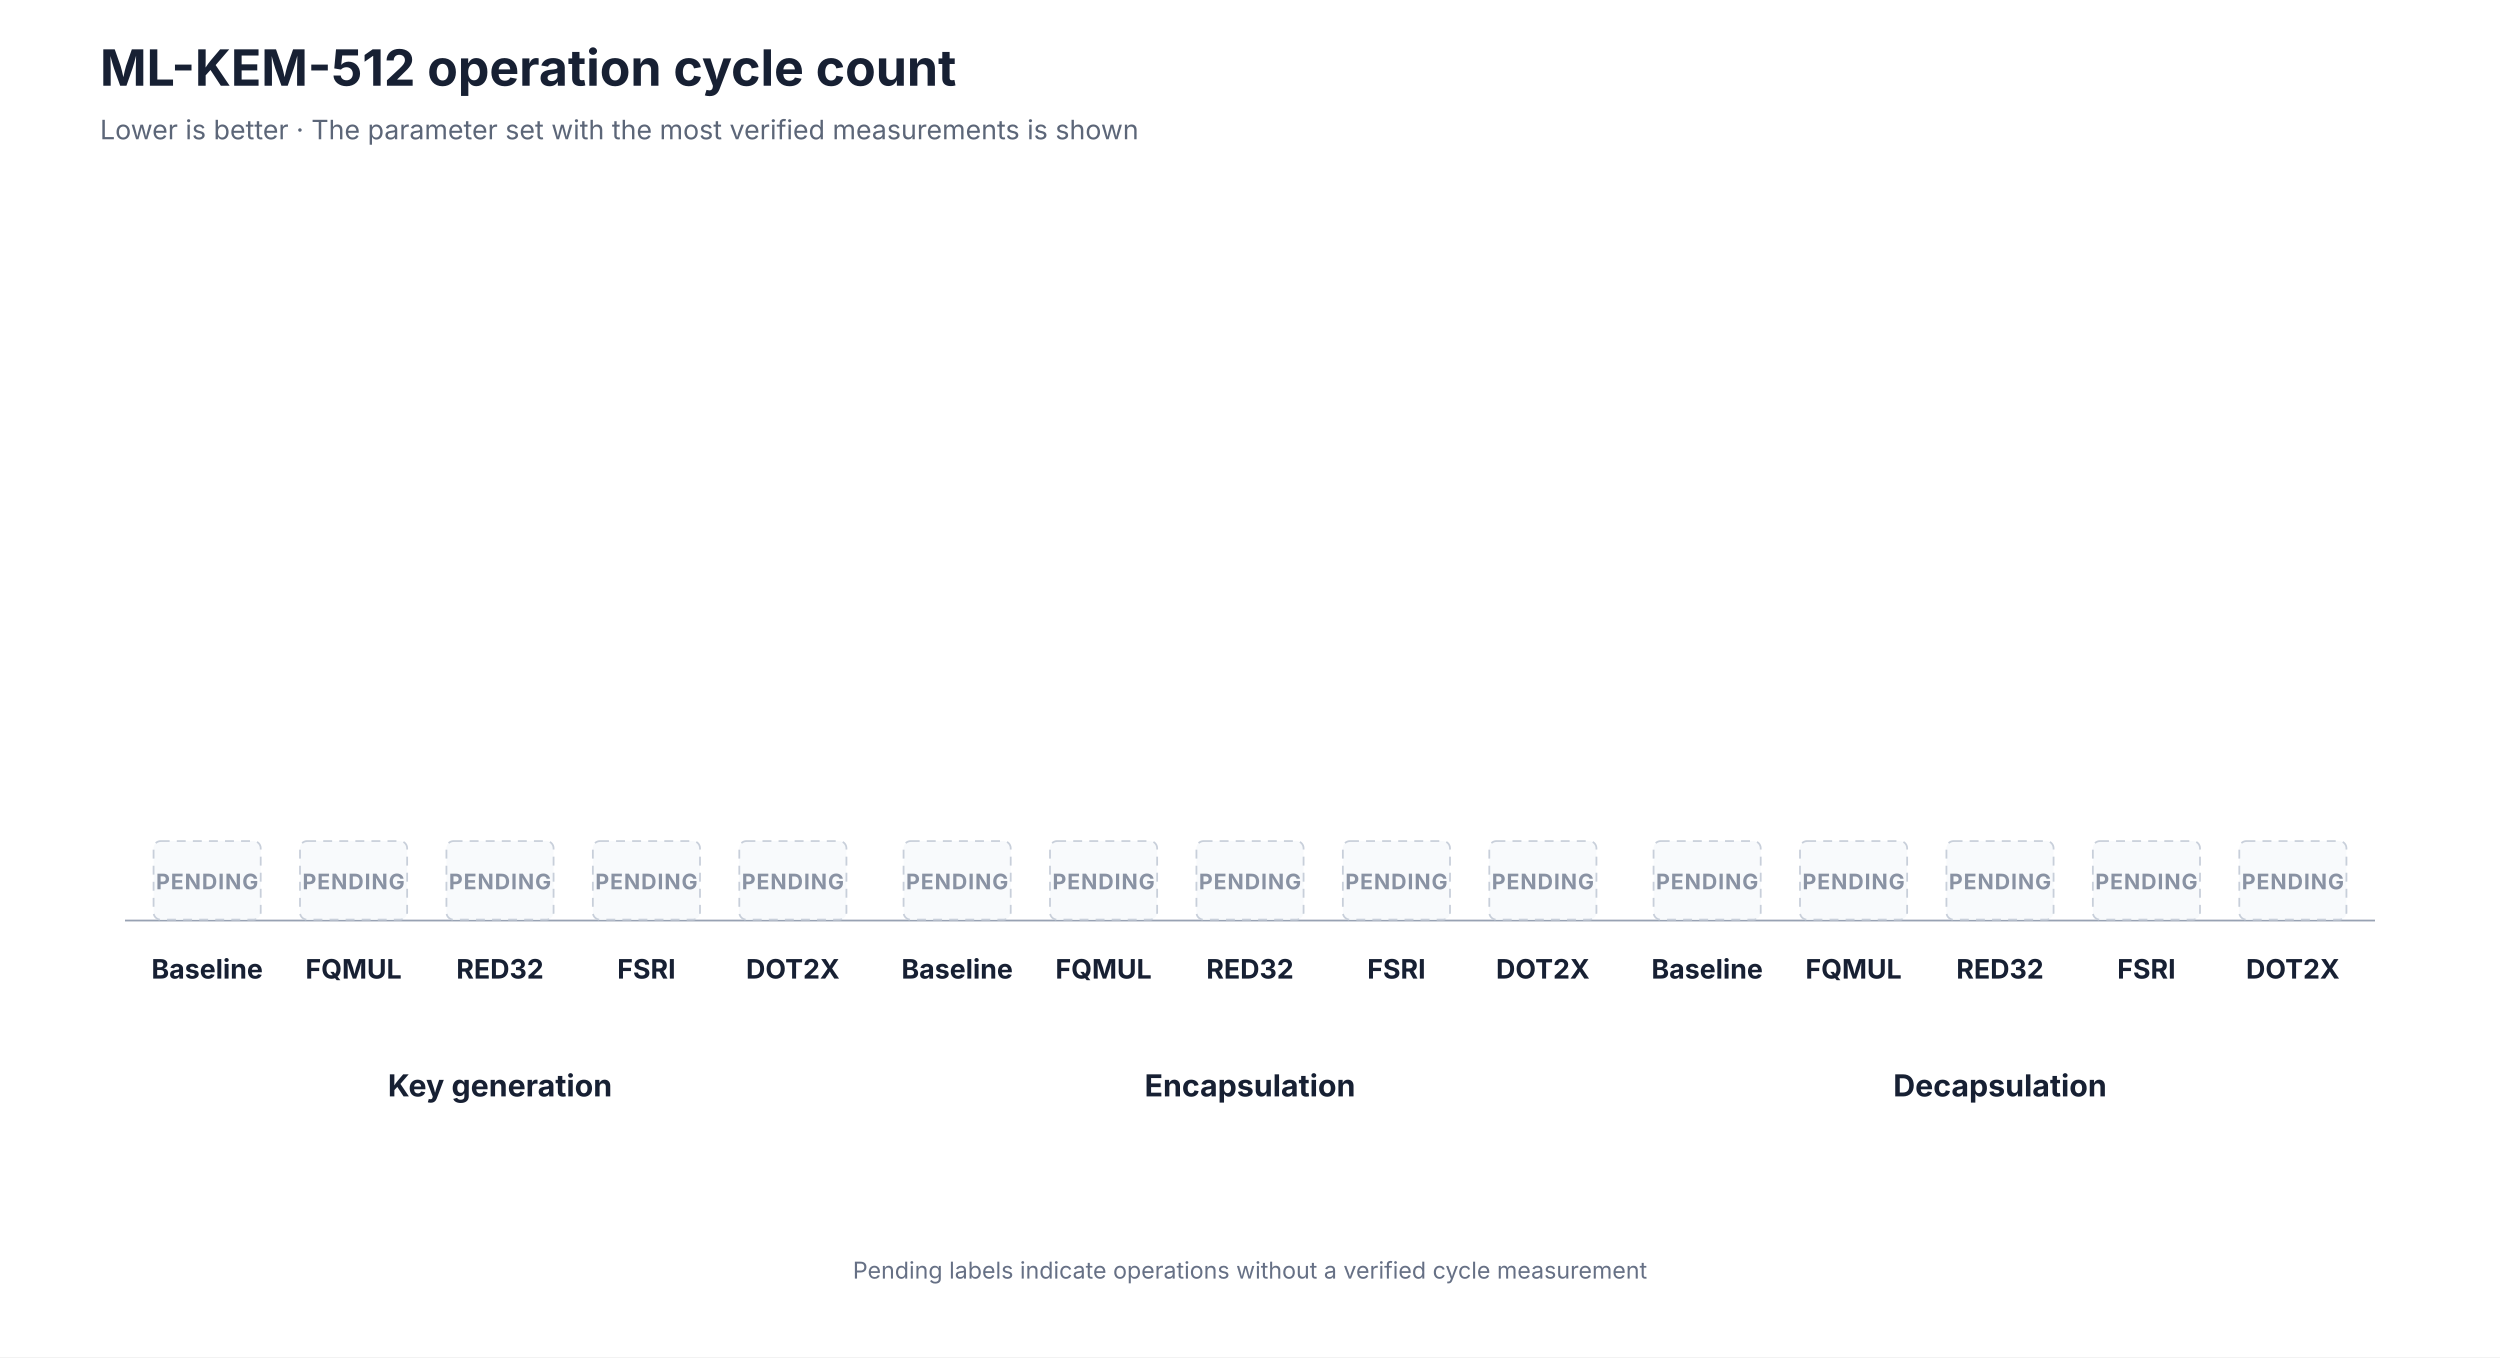
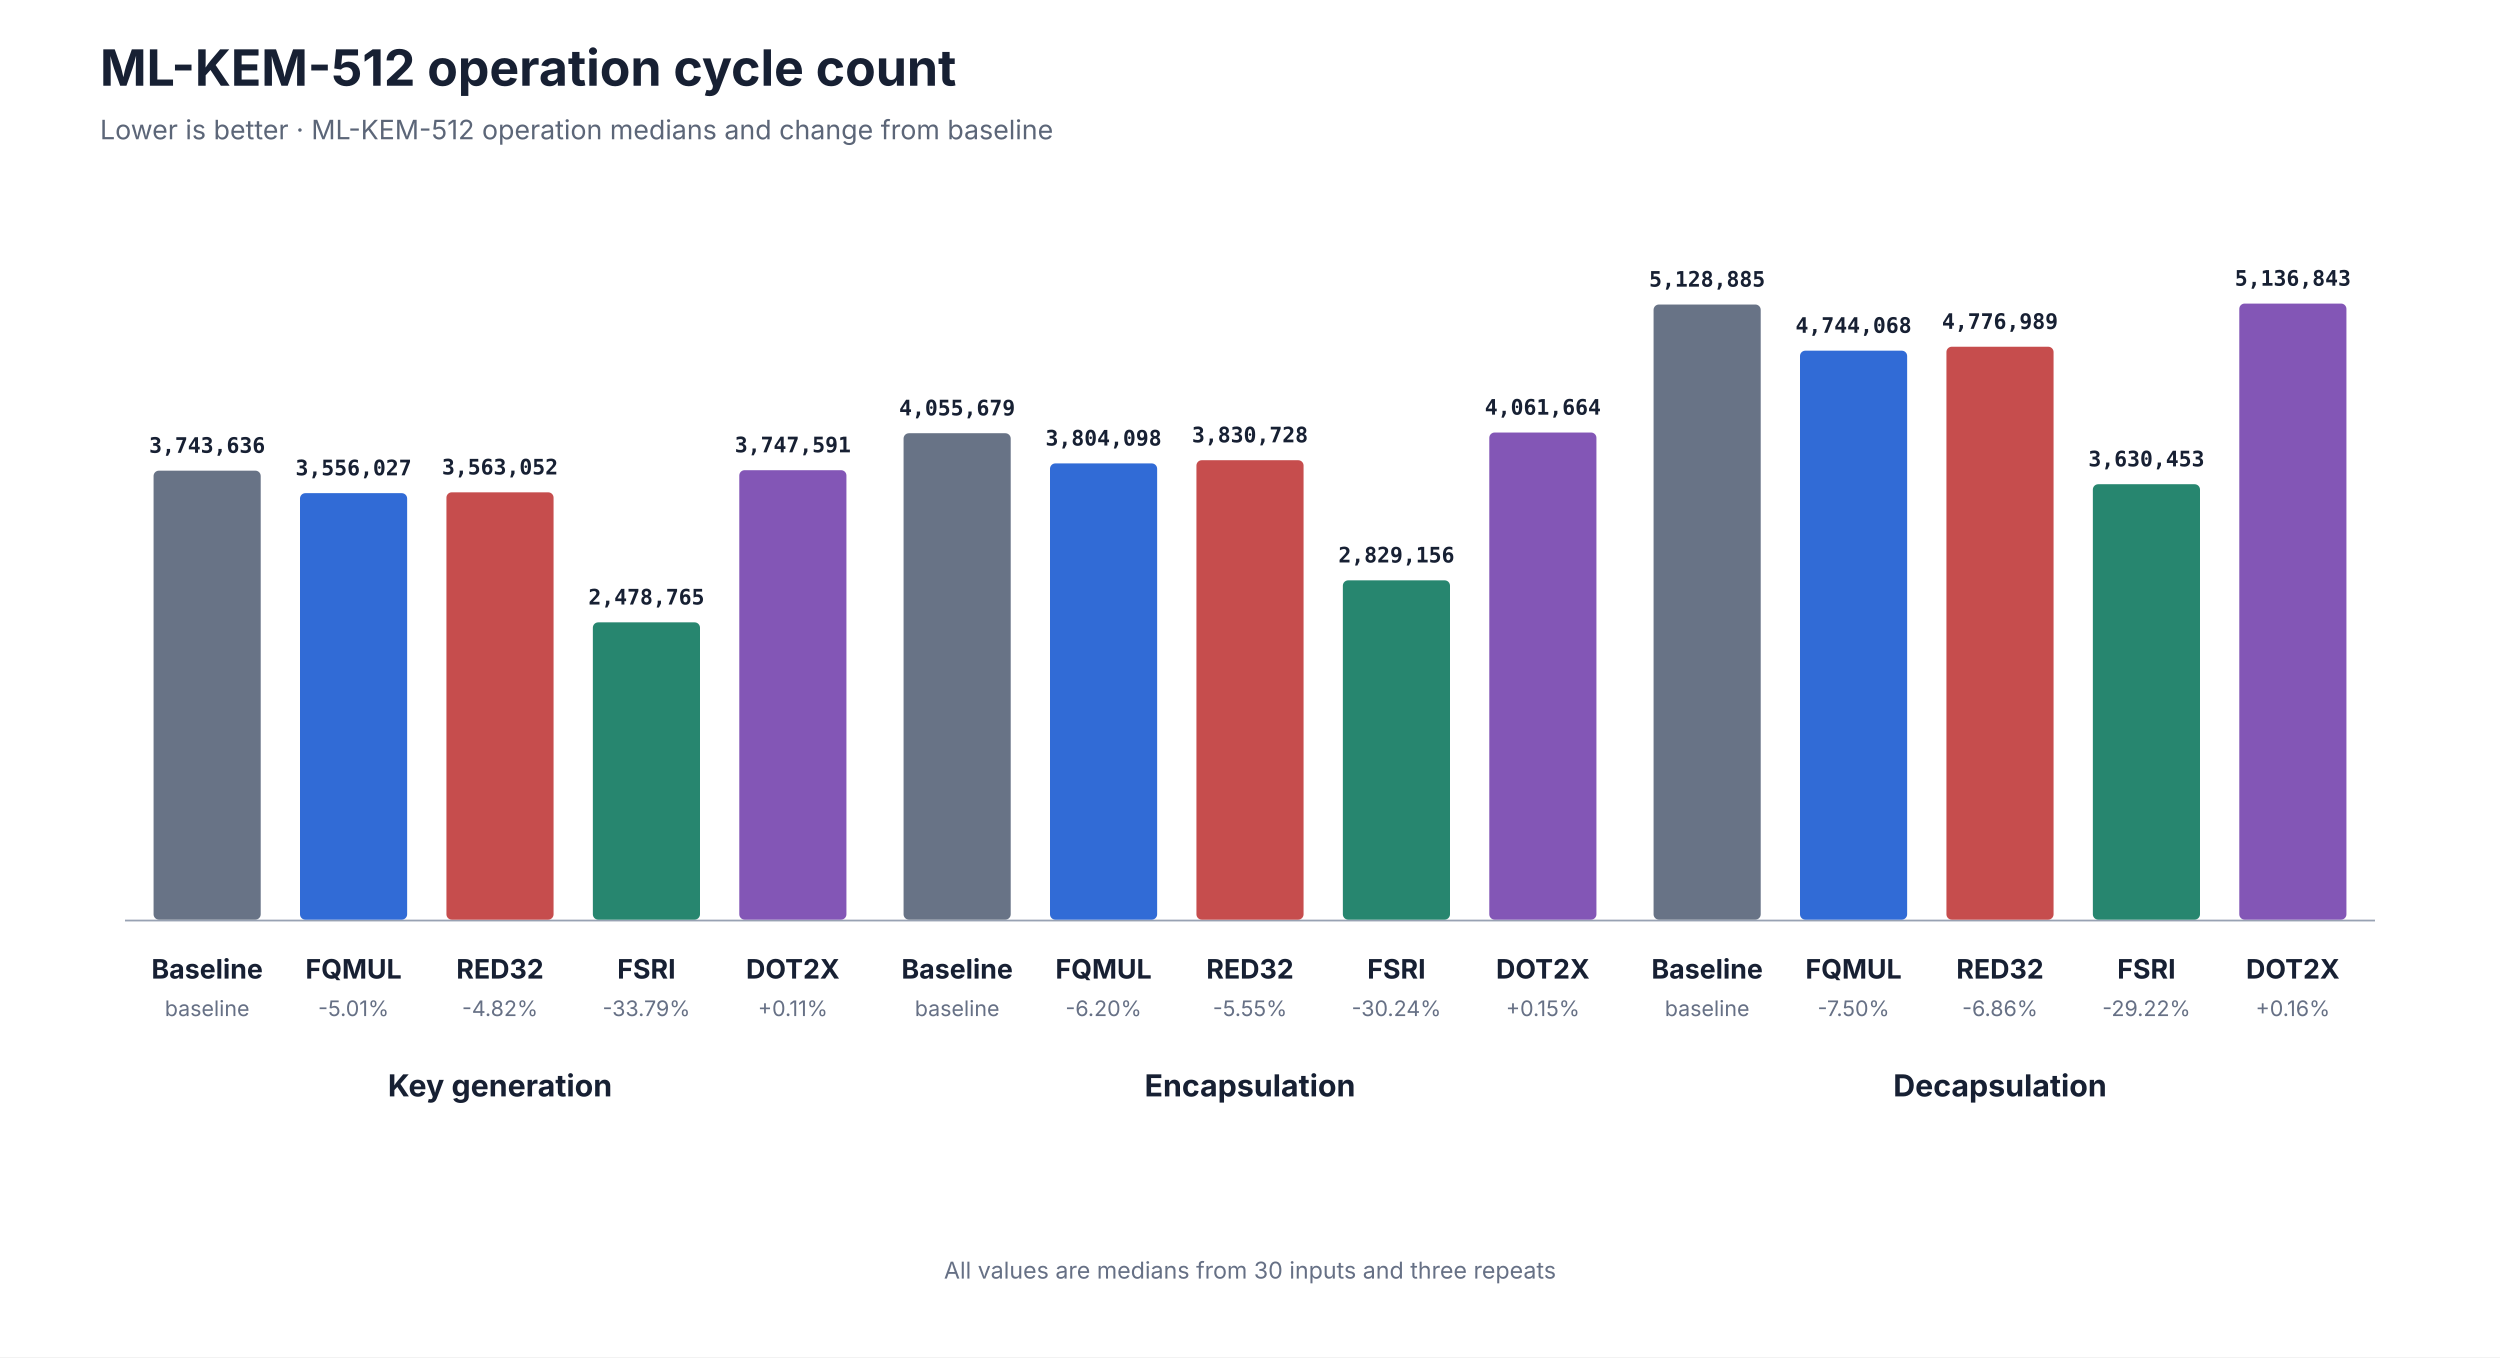
<svg xmlns="http://www.w3.org/2000/svg" width="1400" height="760" viewBox="0 0 1400 760" role="img" aria-labelledby="title desc">
  <rect width="1400" height="760" fill="white" />
  <style>text{font-family:system-ui,-apple-system,BlinkMacSystemFont,"Segoe UI",sans-serif;fill:#172033}.title{font-size:28px;font-weight:700}.subtitle{font-size:15px;fill:#5c6678}.variant{font-size:15px;font-weight:650}.group{font-size:17px;font-weight:650}.value{font-family:ui-monospace,"SFMono-Regular",Consolas,monospace;font-size:12px;font-weight:650}.change{font-size:12px;fill:#667085}.pending{font-size:12px;font-weight:650;fill:#8992a3;letter-spacing:.04em}.note{font-size:13px;fill:#667085}</style>
  <text x="56" y="48" class="title">ML-KEM-512 operation cycle count</text>
-   <text x="56" y="78" class="subtitle">Lower is better · The parameter set with the most verified measurements is shown</text>
+   <text x="56" y="78" class="subtitle">Lower is better · ML-KEM-512 operation medians and change from baseline</text>
  <path d="M70 515.5H1330" stroke="#98a2b3" stroke-width="1" />
-   <rect x="86.00" y="471" width="60.00" height="44" rx="4" fill="#f8fafc" stroke="#c8cfda" stroke-dasharray="5 4" />
-   <text x="116.00" y="498" text-anchor="middle" class="pending">PENDING</text>
+   <rect x="86.00" y="263.57" width="60.00" height="251.43" rx="3" fill="#687386" />
+   <text x="116.00" y="253.57" text-anchor="middle" class="value">3,743,636</text>
  <text x="116.00" y="548" text-anchor="middle" class="variant">Baseline</text>
-   <rect x="168.00" y="471" width="60.00" height="44" rx="4" fill="#f8fafc" stroke="#c8cfda" stroke-dasharray="5 4" />
-   <text x="198.00" y="498" text-anchor="middle" class="pending">PENDING</text>
+   <text x="116.00" y="569" text-anchor="middle" class="change">baseline</text>
+   <rect x="168.00" y="276.17" width="60.00" height="238.83" rx="3" fill="#316bd6" />
+   <text x="198.00" y="266.17" text-anchor="middle" class="value">3,556,027</text>
  <text x="198.00" y="548" text-anchor="middle" class="variant">FQMUL</text>
-   <rect x="250.00" y="471" width="60.00" height="44" rx="4" fill="#f8fafc" stroke="#c8cfda" stroke-dasharray="5 4" />
-   <text x="280.00" y="498" text-anchor="middle" class="pending">PENDING</text>
+   <text x="198.00" y="569" text-anchor="middle" class="change">-5.01%</text>
+   <rect x="250.00" y="275.70" width="60.00" height="239.30" rx="3" fill="#c64d4d" />
+   <text x="280.00" y="265.70" text-anchor="middle" class="value">3,563,052</text>
  <text x="280.00" y="548" text-anchor="middle" class="variant">RED32</text>
-   <rect x="332.00" y="471" width="60.00" height="44" rx="4" fill="#f8fafc" stroke="#c8cfda" stroke-dasharray="5 4" />
-   <text x="362.00" y="498" text-anchor="middle" class="pending">PENDING</text>
+   <text x="280.00" y="569" text-anchor="middle" class="change">-4.82%</text>
+   <rect x="332.00" y="348.52" width="60.00" height="166.48" rx="3" fill="#27866f" />
+   <text x="362.00" y="338.52" text-anchor="middle" class="value">2,478,765</text>
  <text x="362.00" y="548" text-anchor="middle" class="variant">FSRI</text>
-   <rect x="414.00" y="471" width="60.00" height="44" rx="4" fill="#f8fafc" stroke="#c8cfda" stroke-dasharray="5 4" />
-   <text x="444.00" y="498" text-anchor="middle" class="pending">PENDING</text>
+   <text x="362.00" y="569" text-anchor="middle" class="change">-33.79%</text>
+   <rect x="414.00" y="263.30" width="60.00" height="251.70" rx="3" fill="#8356b6" />
+   <text x="444.00" y="253.30" text-anchor="middle" class="value">3,747,591</text>
  <text x="444.00" y="548" text-anchor="middle" class="variant">DOT2X</text>
+   <text x="444.00" y="569" text-anchor="middle" class="change">+0.11%</text>
  <text x="280.00" y="614" text-anchor="middle" class="group">Key generation</text>
-   <rect x="506.00" y="471" width="60.00" height="44" rx="4" fill="#f8fafc" stroke="#c8cfda" stroke-dasharray="5 4" />
-   <text x="536.00" y="498" text-anchor="middle" class="pending">PENDING</text>
+   <rect x="506.00" y="242.61" width="60.00" height="272.39" rx="3" fill="#687386" />
+   <text x="536.00" y="232.61" text-anchor="middle" class="value">4,055,679</text>
  <text x="536.00" y="548" text-anchor="middle" class="variant">Baseline</text>
-   <rect x="588.00" y="471" width="60.00" height="44" rx="4" fill="#f8fafc" stroke="#c8cfda" stroke-dasharray="5 4" />
-   <text x="618.00" y="498" text-anchor="middle" class="pending">PENDING</text>
+   <text x="536.00" y="569" text-anchor="middle" class="change">baseline</text>
+   <rect x="588.00" y="259.51" width="60.00" height="255.49" rx="3" fill="#316bd6" />
+   <text x="618.00" y="249.51" text-anchor="middle" class="value">3,804,098</text>
  <text x="618.00" y="548" text-anchor="middle" class="variant">FQMUL</text>
-   <rect x="670.00" y="471" width="60.00" height="44" rx="4" fill="#f8fafc" stroke="#c8cfda" stroke-dasharray="5 4" />
-   <text x="700.00" y="498" text-anchor="middle" class="pending">PENDING</text>
+   <text x="618.00" y="569" text-anchor="middle" class="change">-6.20%</text>
+   <rect x="670.00" y="257.72" width="60.00" height="257.28" rx="3" fill="#c64d4d" />
+   <text x="700.00" y="247.72" text-anchor="middle" class="value">3,830,728</text>
  <text x="700.00" y="548" text-anchor="middle" class="variant">RED32</text>
-   <rect x="752.00" y="471" width="60.00" height="44" rx="4" fill="#f8fafc" stroke="#c8cfda" stroke-dasharray="5 4" />
-   <text x="782.00" y="498" text-anchor="middle" class="pending">PENDING</text>
+   <text x="700.00" y="569" text-anchor="middle" class="change">-5.55%</text>
+   <rect x="752.00" y="324.99" width="60.00" height="190.01" rx="3" fill="#27866f" />
+   <text x="782.00" y="314.99" text-anchor="middle" class="value">2,829,156</text>
  <text x="782.00" y="548" text-anchor="middle" class="variant">FSRI</text>
-   <rect x="834.00" y="471" width="60.00" height="44" rx="4" fill="#f8fafc" stroke="#c8cfda" stroke-dasharray="5 4" />
-   <text x="864.00" y="498" text-anchor="middle" class="pending">PENDING</text>
+   <text x="782.00" y="569" text-anchor="middle" class="change">-30.24%</text>
+   <rect x="834.00" y="242.21" width="60.00" height="272.79" rx="3" fill="#8356b6" />
+   <text x="864.00" y="232.21" text-anchor="middle" class="value">4,061,664</text>
  <text x="864.00" y="548" text-anchor="middle" class="variant">DOT2X</text>
+   <text x="864.00" y="569" text-anchor="middle" class="change">+0.15%</text>
  <text x="700.00" y="614" text-anchor="middle" class="group">Encapsulation</text>
-   <rect x="926.00" y="471" width="60.00" height="44" rx="4" fill="#f8fafc" stroke="#c8cfda" stroke-dasharray="5 4" />
-   <text x="956.00" y="498" text-anchor="middle" class="pending">PENDING</text>
+   <rect x="926.00" y="170.53" width="60.00" height="344.47" rx="3" fill="#687386" />
+   <text x="956.00" y="160.53" text-anchor="middle" class="value">5,128,885</text>
  <text x="956.00" y="548" text-anchor="middle" class="variant">Baseline</text>
-   <rect x="1008.00" y="471" width="60.00" height="44" rx="4" fill="#f8fafc" stroke="#c8cfda" stroke-dasharray="5 4" />
-   <text x="1038.00" y="498" text-anchor="middle" class="pending">PENDING</text>
+   <text x="956.00" y="569" text-anchor="middle" class="change">baseline</text>
+   <rect x="1008.00" y="196.38" width="60.00" height="318.62" rx="3" fill="#316bd6" />
+   <text x="1038.00" y="186.38" text-anchor="middle" class="value">4,744,068</text>
  <text x="1038.00" y="548" text-anchor="middle" class="variant">FQMUL</text>
-   <rect x="1090.00" y="471" width="60.00" height="44" rx="4" fill="#f8fafc" stroke="#c8cfda" stroke-dasharray="5 4" />
-   <text x="1120.00" y="498" text-anchor="middle" class="pending">PENDING</text>
+   <text x="1038.00" y="569" text-anchor="middle" class="change">-7.50%</text>
+   <rect x="1090.00" y="194.17" width="60.00" height="320.83" rx="3" fill="#c64d4d" />
+   <text x="1120.00" y="184.17" text-anchor="middle" class="value">4,776,989</text>
  <text x="1120.00" y="548" text-anchor="middle" class="variant">RED32</text>
-   <rect x="1172.00" y="471" width="60.00" height="44" rx="4" fill="#f8fafc" stroke="#c8cfda" stroke-dasharray="5 4" />
-   <text x="1202.00" y="498" text-anchor="middle" class="pending">PENDING</text>
+   <text x="1120.00" y="569" text-anchor="middle" class="change">-6.86%</text>
+   <rect x="1172.00" y="271.17" width="60.00" height="243.83" rx="3" fill="#27866f" />
+   <text x="1202.00" y="261.17" text-anchor="middle" class="value">3,630,453</text>
  <text x="1202.00" y="548" text-anchor="middle" class="variant">FSRI</text>
-   <rect x="1254.00" y="471" width="60.00" height="44" rx="4" fill="#f8fafc" stroke="#c8cfda" stroke-dasharray="5 4" />
-   <text x="1284.00" y="498" text-anchor="middle" class="pending">PENDING</text>
+   <text x="1202.00" y="569" text-anchor="middle" class="change">-29.22%</text>
+   <rect x="1254.00" y="170.00" width="60.00" height="345.00" rx="3" fill="#8356b6" />
+   <text x="1284.00" y="160.00" text-anchor="middle" class="value">5,136,843</text>
  <text x="1284.00" y="548" text-anchor="middle" class="variant">DOT2X</text>
+   <text x="1284.00" y="569" text-anchor="middle" class="change">+0.16%</text>
  <text x="1120.00" y="614" text-anchor="middle" class="group">Decapsulation</text>
-   <text x="700" y="716" text-anchor="middle" class="note">Pending labels indicate operations without a verified cycle measurement</text>
+   <text x="700" y="716" text-anchor="middle" class="note">All values are medians from 30 inputs and three repeats</text>
</svg>
